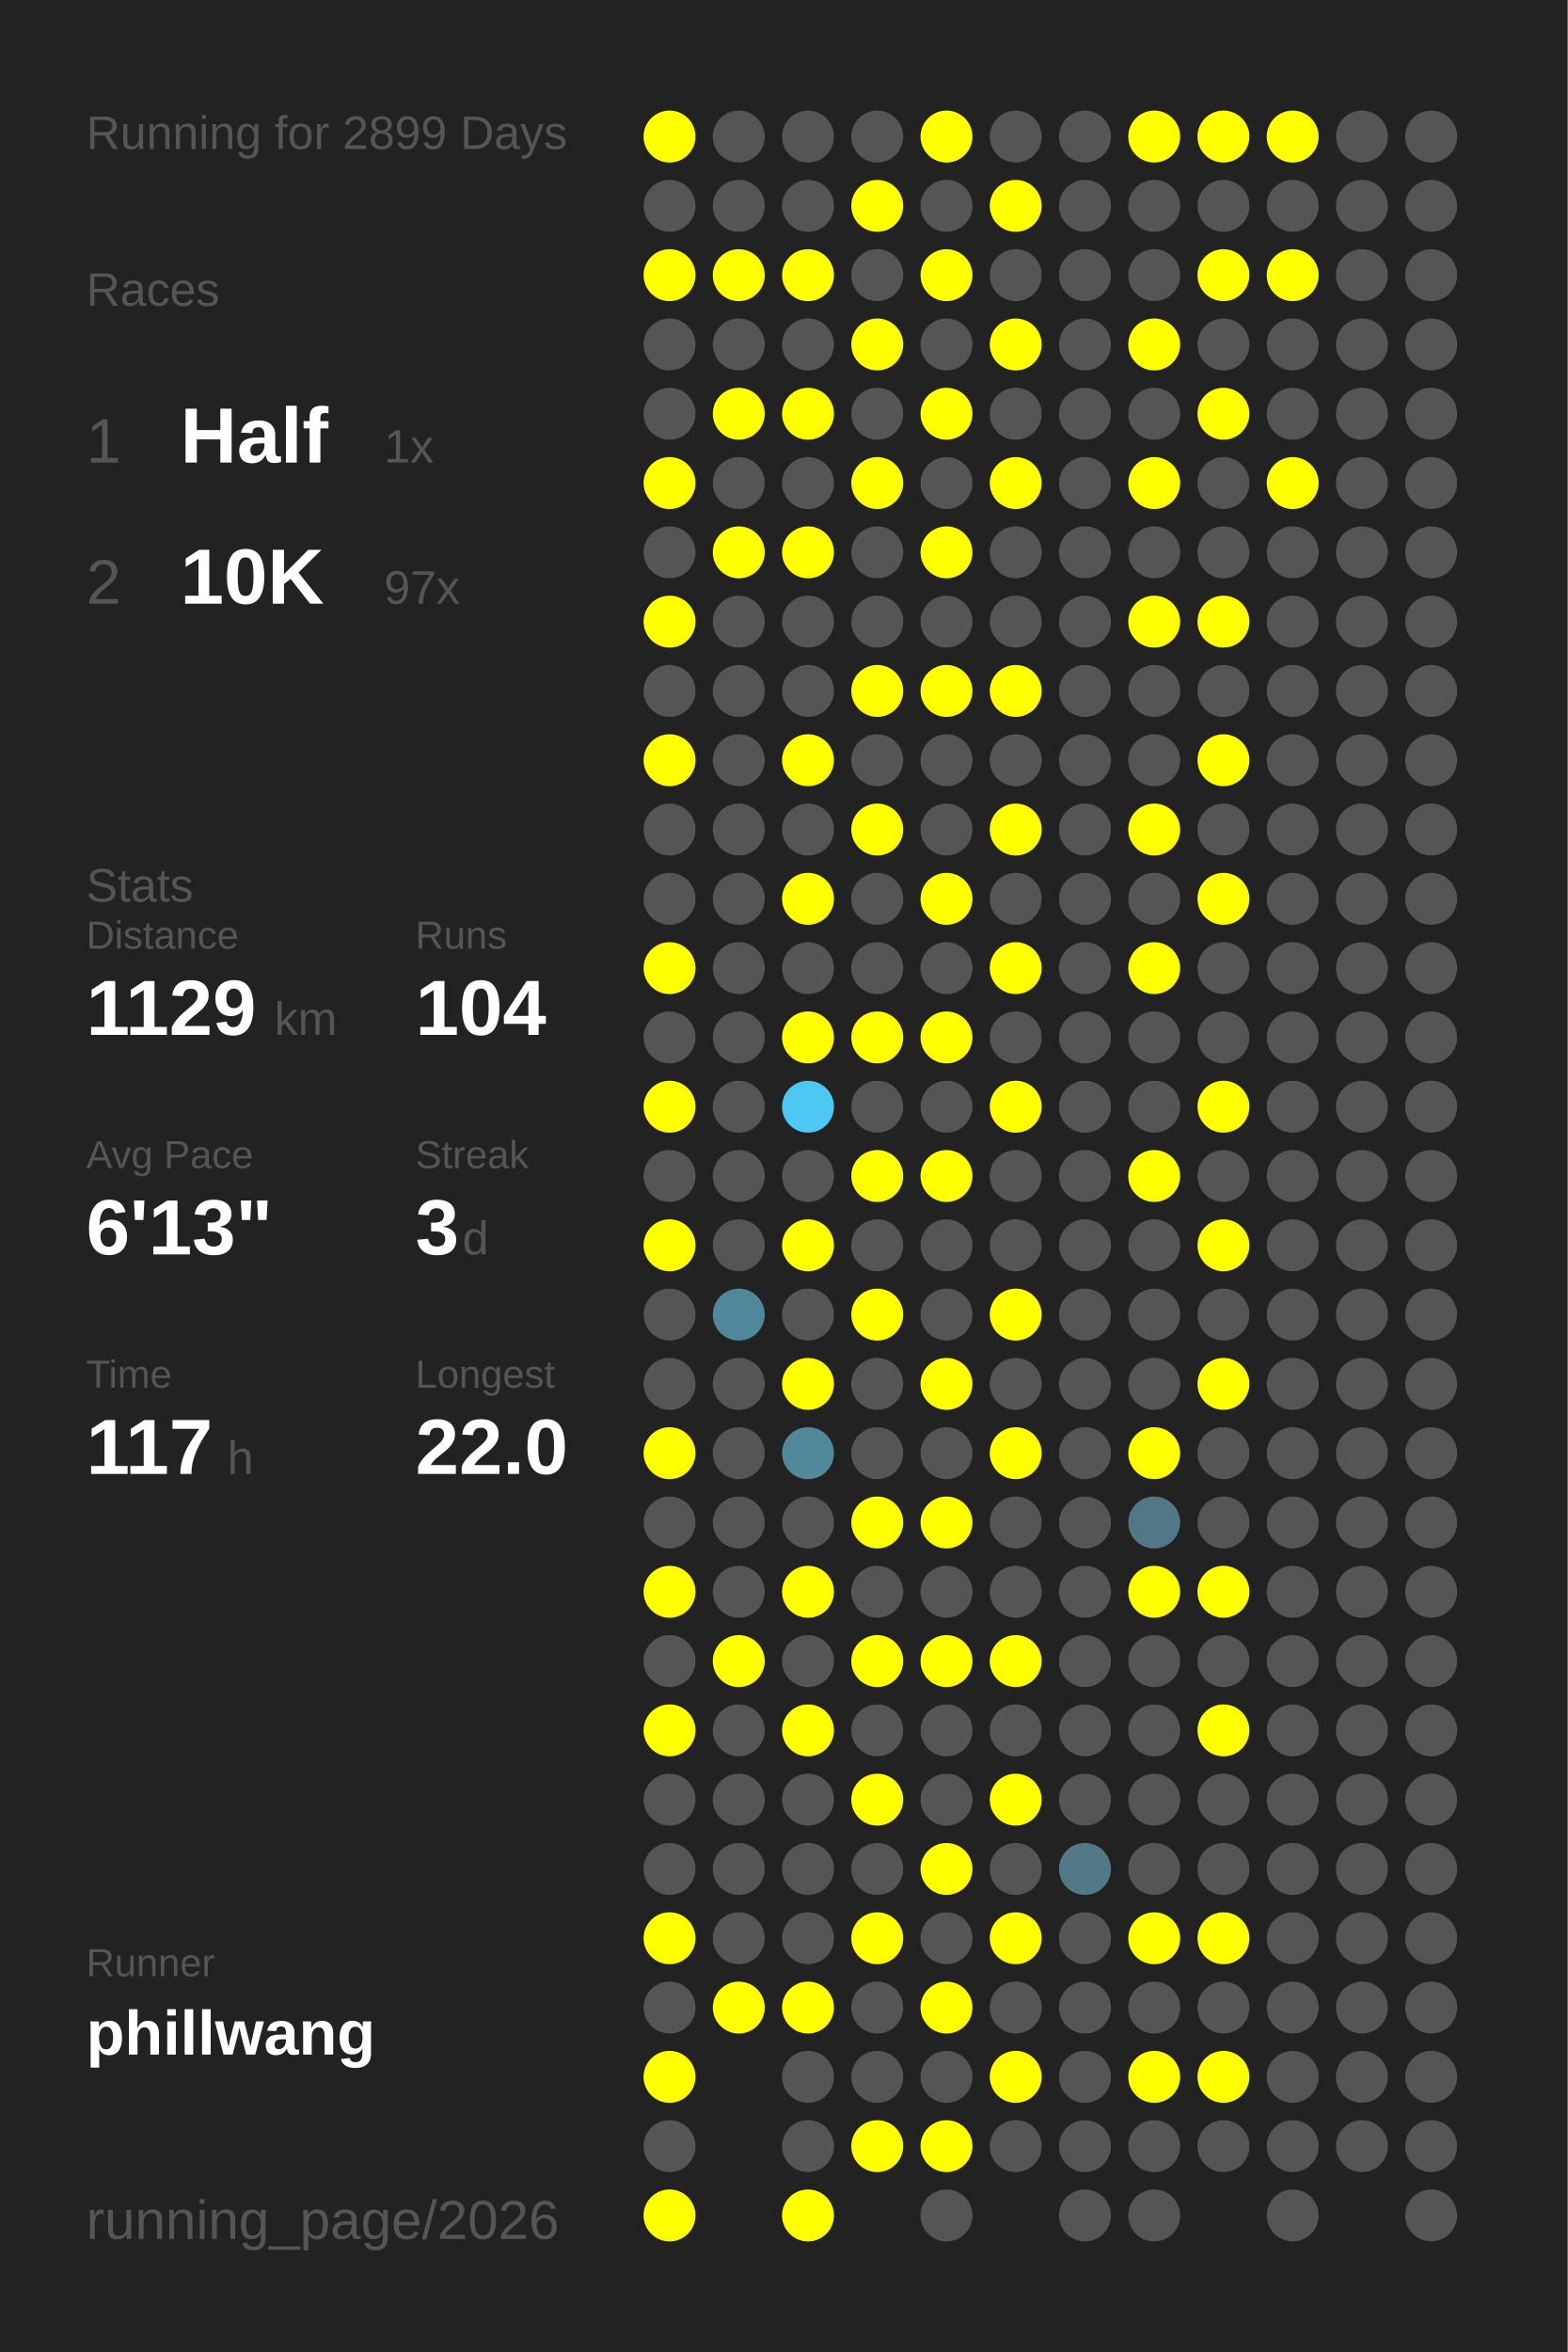
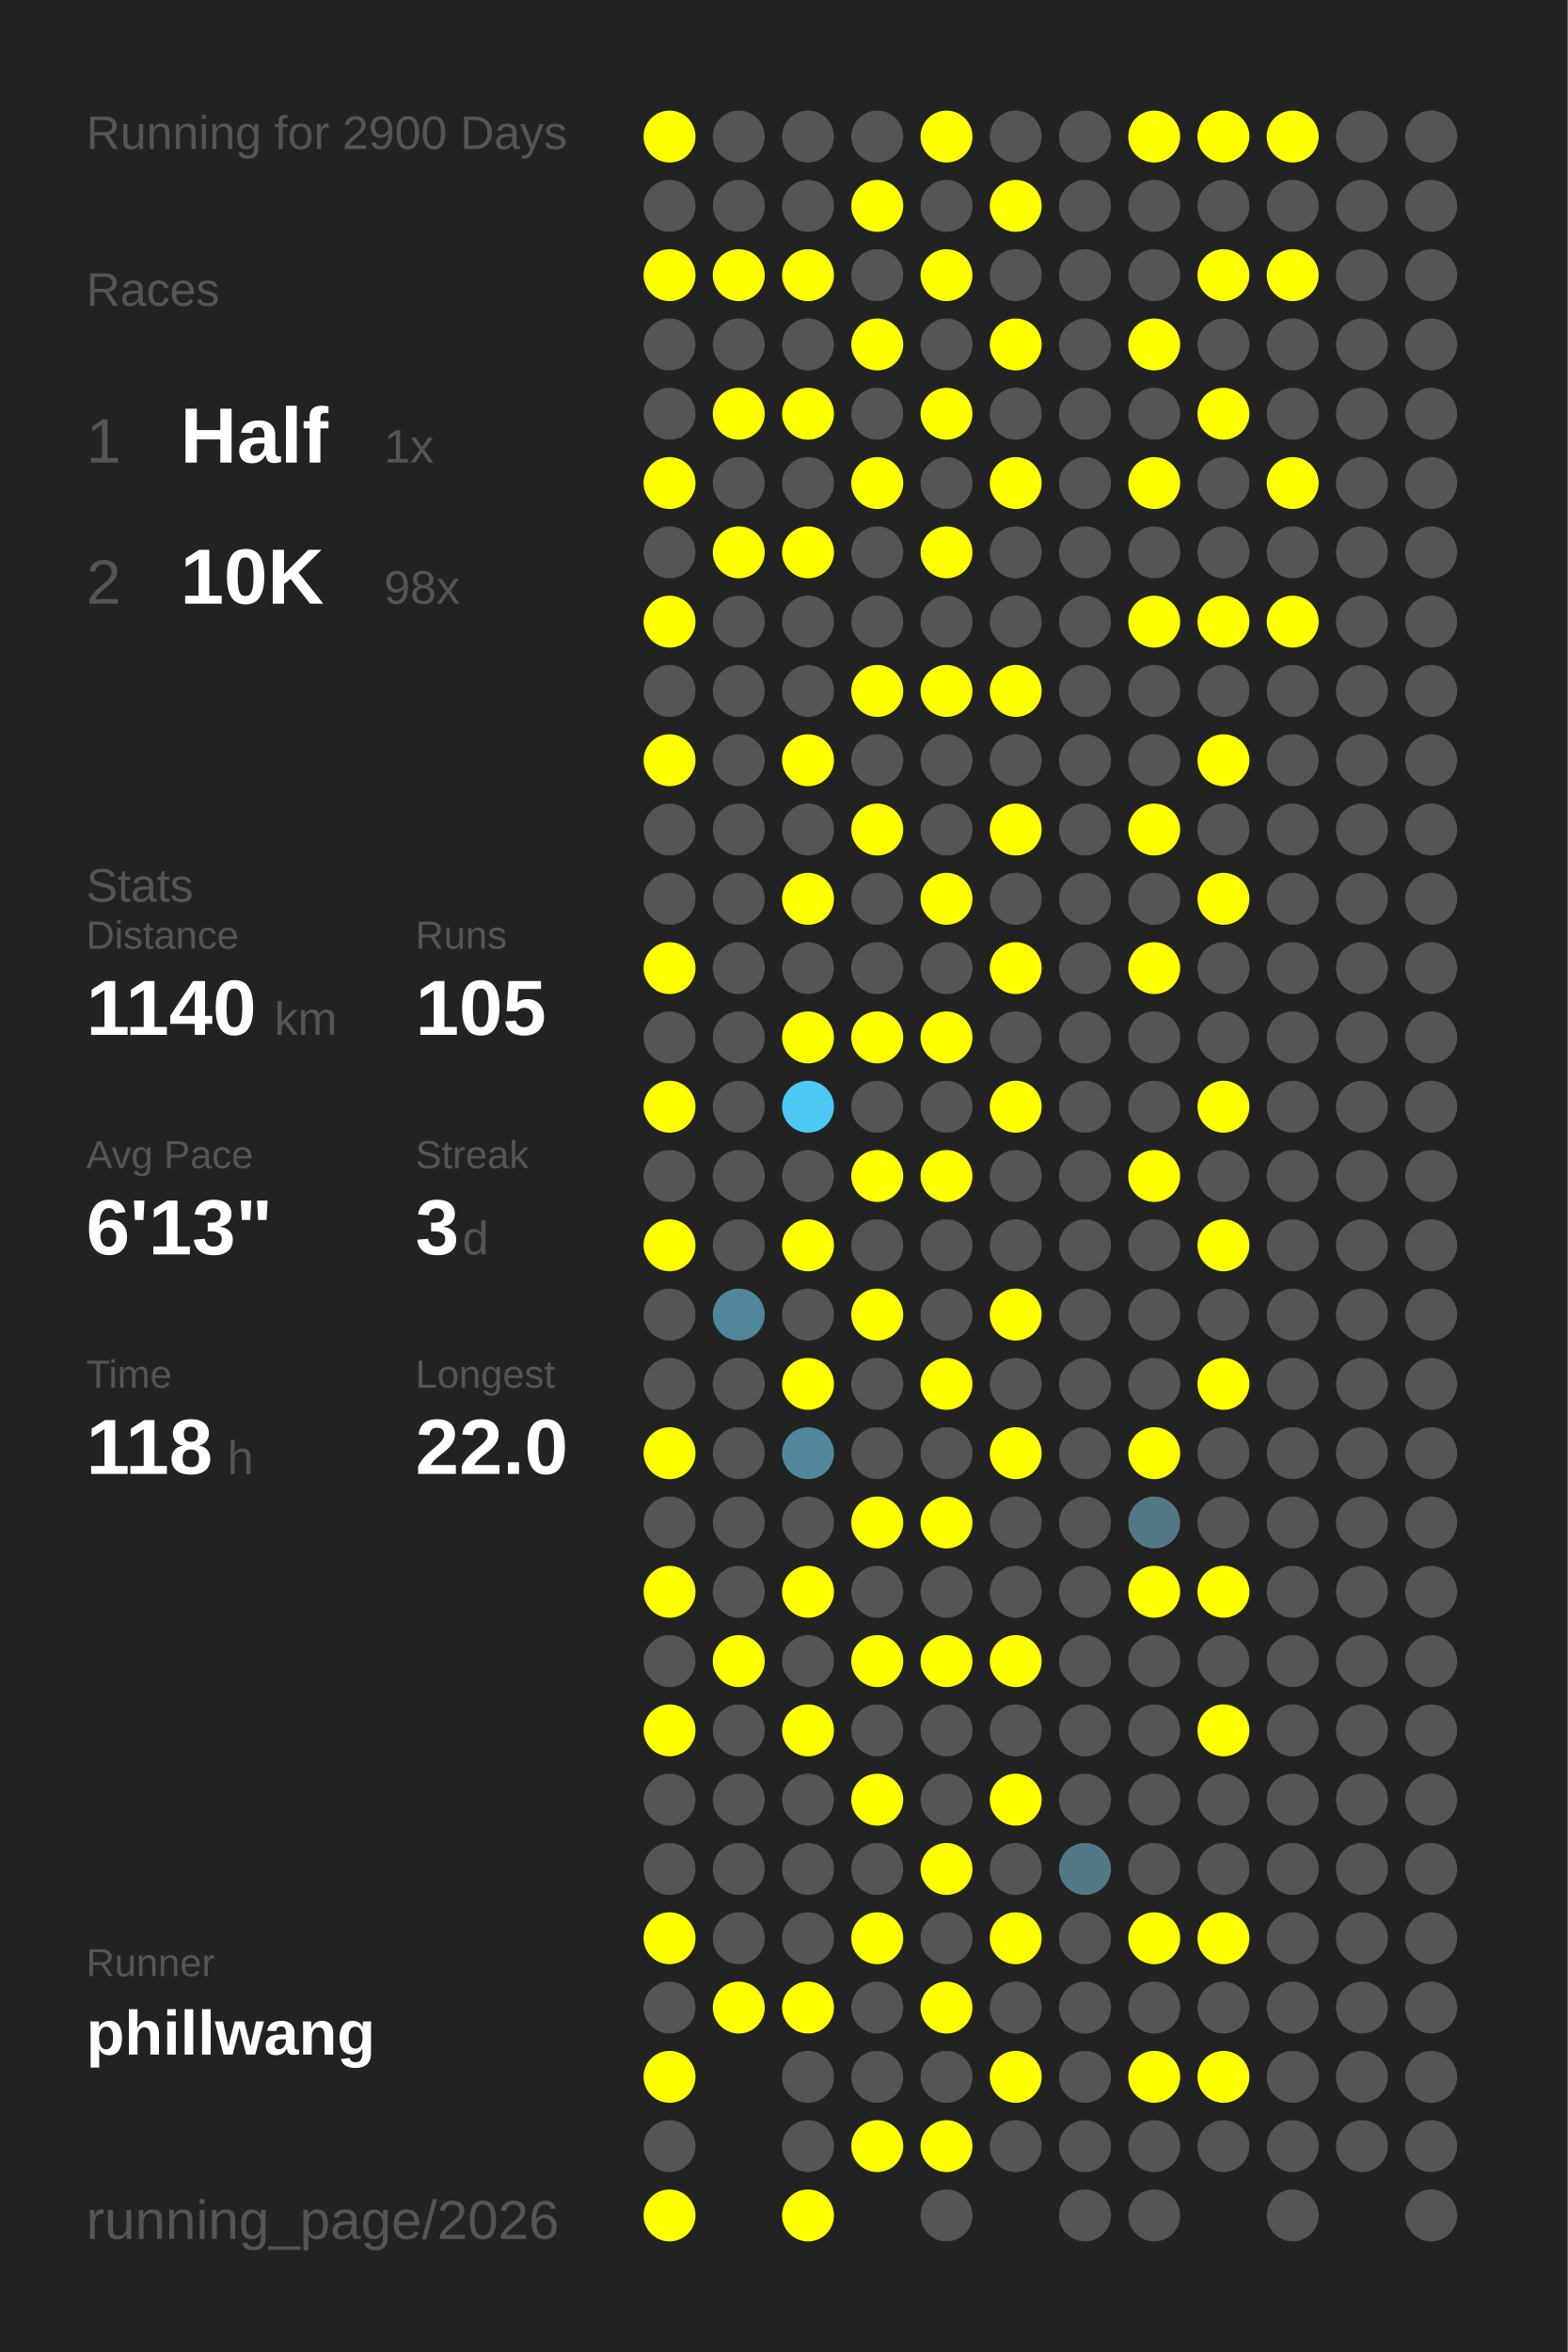
<svg xmlns="http://www.w3.org/2000/svg" baseProfile="full" height="300mm" version="1.1" viewBox="0,0,200,300" width="200mm">
  <defs />
  <rect fill="#222222" height="300" width="200" x="0" y="0" />
-   <text fill="#555555" style="font-size:6px; font-family:Arial;" x="11" y="19">Running for 2899 Days</text>
+   <text fill="#555555" style="font-size:6px; font-family:Arial;" x="11" y="19">Running for 2900 Days</text>
  <text fill="#555555" style="font-size:6px; font-family:Arial;" x="11" y="39">Races</text>
  <text fill="#555555" style="font-size:8px; font-family:Arial;" x="11" y="59">1</text>
  <text fill="#FFFFFF" style="font-size:10px; font-family:Arial; font-weight:bold;" x="23" y="59">Half</text>
  <text fill="#555555" style="font-size:6px; font-family:Arial;" x="49" y="59">1x</text>
  <text fill="#555555" style="font-size:8px; font-family:Arial;" x="11" y="77">2</text>
  <text fill="#FFFFFF" style="font-size:10px; font-family:Arial; font-weight:bold;" x="23" y="77">10K</text>
-   <text fill="#555555" style="font-size:6px; font-family:Arial;" x="49" y="77">97x</text>
+   <text fill="#555555" style="font-size:6px; font-family:Arial;" x="49" y="77">98x</text>
  <text fill="#555555" style="font-size:6px; font-family:Arial;" x="11" y="115">Stats</text>
  <text fill="#555555" style="font-size:5px; font-family:Arial;" x="11" y="121">Distance</text>
-   <text fill="#FFFFFF" style="font-size:10px; font-family:Arial; font-weight:bold;" x="11" y="132">1129</text>
+   <text fill="#FFFFFF" style="font-size:10px; font-family:Arial; font-weight:bold;" x="11" y="132">1140</text>
  <text fill="#555555" style="font-size:6px; font-family:Arial;" x="35" y="132">km</text>
  <text fill="#555555" style="font-size:5px; font-family:Arial;" x="53" y="121">Runs</text>
-   <text fill="#FFFFFF" style="font-size:10px; font-family:Arial; font-weight:bold;" x="53" y="132">104</text>
+   <text fill="#FFFFFF" style="font-size:10px; font-family:Arial; font-weight:bold;" x="53" y="132">105</text>
  <text fill="#555555" style="font-size:5px; font-family:Arial;" x="11" y="149">Avg Pace</text>
  <text fill="#FFFFFF" style="font-size:10px; font-family:Arial; font-weight:bold;" x="11" y="160">6'13"</text>
  <text fill="#555555" style="font-size:5px; font-family:Arial;" x="53" y="149">Streak</text>
  <text fill="#FFFFFF" style="font-size:10px; font-family:Arial; font-weight:bold;" x="53" y="160">3</text>
  <text fill="#555555" style="font-size:6px; font-family:Arial;" x="59" y="160">d</text>
  <text fill="#555555" style="font-size:5px; font-family:Arial;" x="11" y="177">Time</text>
-   <text fill="#FFFFFF" style="font-size:10px; font-family:Arial; font-weight:bold;" x="11" y="188">117</text>
+   <text fill="#FFFFFF" style="font-size:10px; font-family:Arial; font-weight:bold;" x="11" y="188">118</text>
  <text fill="#555555" style="font-size:6px; font-family:Arial;" x="29" y="188">h</text>
  <text fill="#555555" style="font-size:5px; font-family:Arial;" x="53" y="177">Longest</text>
  <text fill="#FFFFFF" style="font-size:10px; font-family:Arial; font-weight:bold;" x="53" y="188">22.0</text>
  <text fill="#555555" style="font-size:5px; font-family:Arial;" x="11" y="252.065">Runner</text>
  <text fill="#FFFFFF" style="font-size:8px; font-family:Arial; font-weight:bold;" x="11" y="262.065">phillwang</text>
  <text fill="#555555" style="font-size:7px; font-family:Arial;" x="11" y="285.581">running_page/2026</text>
  <circle cx="85.417" cy="17.419" fill="#FFFF00" r="3.312" />
  <circle cx="85.417" cy="26.258" fill="#555555" r="3.312" />
  <circle cx="85.417" cy="35.097" fill="#FFFF00" r="3.312" />
  <circle cx="85.417" cy="43.935" fill="#555555" r="3.312" />
  <circle cx="85.417" cy="52.774" fill="#555555" r="3.312" />
  <circle cx="85.417" cy="61.613" fill="#FFFF00" r="3.312" />
  <circle cx="85.417" cy="70.452" fill="#555555" r="3.312" />
  <circle cx="85.417" cy="79.29" fill="#FFFF00" r="3.312" />
  <circle cx="85.417" cy="88.129" fill="#555555" r="3.312" />
  <circle cx="85.417" cy="96.968" fill="#FFFF00" r="3.312" />
  <circle cx="85.417" cy="105.806" fill="#555555" r="3.312" />
  <circle cx="85.417" cy="114.645" fill="#555555" r="3.312" />
  <circle cx="85.417" cy="123.484" fill="#FFFF00" r="3.312" />
  <circle cx="85.417" cy="132.323" fill="#555555" r="3.312" />
  <circle cx="85.417" cy="141.161" fill="#FFFF00" r="3.312" />
  <circle cx="85.417" cy="150" fill="#555555" r="3.312" />
  <circle cx="85.417" cy="158.839" fill="#FFFF00" r="3.312" />
  <circle cx="85.417" cy="167.677" fill="#555555" r="3.312" />
  <circle cx="85.417" cy="176.516" fill="#555555" r="3.312" />
  <circle cx="85.417" cy="185.355" fill="#FFFF00" r="3.312" />
  <circle cx="85.417" cy="194.194" fill="#555555" r="3.312" />
  <circle cx="85.417" cy="203.032" fill="#FFFF00" r="3.312" />
  <circle cx="85.417" cy="211.871" fill="#555555" r="3.312" />
  <circle cx="85.417" cy="220.71" fill="#FFFF00" r="3.312" />
  <circle cx="85.417" cy="229.548" fill="#555555" r="3.312" />
  <circle cx="85.417" cy="238.387" fill="#555555" r="3.312" />
  <circle cx="85.417" cy="247.226" fill="#FFFF00" r="3.312" />
  <circle cx="85.417" cy="256.065" fill="#555555" r="3.312" />
  <circle cx="85.417" cy="264.903" fill="#FFFF00" r="3.312" />
  <circle cx="85.417" cy="273.742" fill="#555555" r="3.312" />
  <circle cx="85.417" cy="282.581" fill="#FFFF00" r="3.312" />
  <circle cx="94.25" cy="17.419" fill="#555555" r="3.312" />
  <circle cx="94.25" cy="26.258" fill="#555555" r="3.312" />
  <circle cx="94.25" cy="35.097" fill="#FFFF00" r="3.312" />
  <circle cx="94.25" cy="43.935" fill="#555555" r="3.312" />
  <circle cx="94.25" cy="52.774" fill="#FFFF00" r="3.312" />
  <circle cx="94.25" cy="61.613" fill="#555555" r="3.312" />
  <circle cx="94.25" cy="70.452" fill="#FFFF00" r="3.312" />
  <circle cx="94.25" cy="79.29" fill="#555555" r="3.312" />
  <circle cx="94.25" cy="88.129" fill="#555555" r="3.312" />
  <circle cx="94.25" cy="96.968" fill="#555555" r="3.312" />
  <circle cx="94.25" cy="105.806" fill="#555555" r="3.312" />
  <circle cx="94.25" cy="114.645" fill="#555555" r="3.312" />
  <circle cx="94.25" cy="123.484" fill="#555555" r="3.312" />
  <circle cx="94.25" cy="132.323" fill="#555555" r="3.312" />
  <circle cx="94.25" cy="141.161" fill="#555555" r="3.312" />
  <circle cx="94.25" cy="150" fill="#555555" r="3.312" />
  <circle cx="94.25" cy="158.839" fill="#555555" r="3.312" />
  <circle cx="94.25" cy="167.677" fill="#51879a" r="3.312" />
  <circle cx="94.25" cy="176.516" fill="#555555" r="3.312" />
  <circle cx="94.25" cy="185.355" fill="#555555" r="3.312" />
  <circle cx="94.25" cy="194.194" fill="#555555" r="3.312" />
  <circle cx="94.25" cy="203.032" fill="#555555" r="3.312" />
  <circle cx="94.25" cy="211.871" fill="#FFFF00" r="3.312" />
  <circle cx="94.25" cy="220.71" fill="#555555" r="3.312" />
  <circle cx="94.25" cy="229.548" fill="#555555" r="3.312" />
  <circle cx="94.25" cy="238.387" fill="#555555" r="3.312" />
  <circle cx="94.25" cy="247.226" fill="#555555" r="3.312" />
  <circle cx="94.25" cy="256.065" fill="#FFFF00" r="3.312" />
  <circle cx="103.083" cy="17.419" fill="#555555" r="3.312" />
  <circle cx="103.083" cy="26.258" fill="#555555" r="3.312" />
  <circle cx="103.083" cy="35.097" fill="#FFFF00" r="3.312" />
  <circle cx="103.083" cy="43.935" fill="#555555" r="3.312" />
  <circle cx="103.083" cy="52.774" fill="#FFFF00" r="3.312" />
  <circle cx="103.083" cy="61.613" fill="#555555" r="3.312" />
  <circle cx="103.083" cy="70.452" fill="#FFFF00" r="3.312" />
  <circle cx="103.083" cy="79.29" fill="#555555" r="3.312" />
  <circle cx="103.083" cy="88.129" fill="#555555" r="3.312" />
  <circle cx="103.083" cy="96.968" fill="#FFFF00" r="3.312" />
  <circle cx="103.083" cy="105.806" fill="#555555" r="3.312" />
  <circle cx="103.083" cy="114.645" fill="#FFFF00" r="3.312" />
  <circle cx="103.083" cy="123.484" fill="#555555" r="3.312" />
  <circle cx="103.083" cy="132.323" fill="#FFFF00" r="3.312" />
  <circle cx="103.083" cy="141.161" fill="#4dc8f2" r="3.312" />
  <circle cx="103.083" cy="150" fill="#555555" r="3.312" />
  <circle cx="103.083" cy="158.839" fill="#FFFF00" r="3.312" />
  <circle cx="103.083" cy="167.677" fill="#555555" r="3.312" />
  <circle cx="103.083" cy="176.516" fill="#FFFF00" r="3.312" />
  <circle cx="103.083" cy="185.355" fill="#51899b" r="3.312" />
  <circle cx="103.083" cy="194.194" fill="#555555" r="3.312" />
  <circle cx="103.083" cy="203.032" fill="#FFFF00" r="3.312" />
  <circle cx="103.083" cy="211.871" fill="#555555" r="3.312" />
  <circle cx="103.083" cy="220.71" fill="#FFFF00" r="3.312" />
  <circle cx="103.083" cy="229.548" fill="#555555" r="3.312" />
  <circle cx="103.083" cy="238.387" fill="#555555" r="3.312" />
  <circle cx="103.083" cy="247.226" fill="#555555" r="3.312" />
  <circle cx="103.083" cy="256.065" fill="#FFFF00" r="3.312" />
  <circle cx="103.083" cy="264.903" fill="#555555" r="3.312" />
  <circle cx="103.083" cy="273.742" fill="#555555" r="3.312" />
  <circle cx="103.083" cy="282.581" fill="#FFFF00" r="3.312" />
  <circle cx="111.917" cy="17.419" fill="#555555" r="3.312" />
  <circle cx="111.917" cy="26.258" fill="#FFFF00" r="3.312" />
  <circle cx="111.917" cy="35.097" fill="#555555" r="3.312" />
  <circle cx="111.917" cy="43.935" fill="#FFFF00" r="3.312" />
  <circle cx="111.917" cy="52.774" fill="#555555" r="3.312" />
  <circle cx="111.917" cy="61.613" fill="#FFFF00" r="3.312" />
  <circle cx="111.917" cy="70.452" fill="#555555" r="3.312" />
  <circle cx="111.917" cy="79.29" fill="#555555" r="3.312" />
  <circle cx="111.917" cy="88.129" fill="#FFFF00" r="3.312" />
  <circle cx="111.917" cy="96.968" fill="#555555" r="3.312" />
  <circle cx="111.917" cy="105.806" fill="#FFFF00" r="3.312" />
  <circle cx="111.917" cy="114.645" fill="#555555" r="3.312" />
  <circle cx="111.917" cy="123.484" fill="#555555" r="3.312" />
  <circle cx="111.917" cy="132.323" fill="#FFFF00" r="3.312" />
  <circle cx="111.917" cy="141.161" fill="#555555" r="3.312" />
  <circle cx="111.917" cy="150" fill="#FFFF00" r="3.312" />
  <circle cx="111.917" cy="158.839" fill="#555555" r="3.312" />
  <circle cx="111.917" cy="167.677" fill="#FFFF00" r="3.312" />
  <circle cx="111.917" cy="176.516" fill="#555555" r="3.312" />
  <circle cx="111.917" cy="185.355" fill="#555555" r="3.312" />
  <circle cx="111.917" cy="194.194" fill="#FFFF00" r="3.312" />
  <circle cx="111.917" cy="203.032" fill="#555555" r="3.312" />
  <circle cx="111.917" cy="211.871" fill="#FFFF00" r="3.312" />
  <circle cx="111.917" cy="220.71" fill="#555555" r="3.312" />
  <circle cx="111.917" cy="229.548" fill="#FFFF00" r="3.312" />
  <circle cx="111.917" cy="238.387" fill="#555555" r="3.312" />
  <circle cx="111.917" cy="247.226" fill="#FFFF00" r="3.312" />
  <circle cx="111.917" cy="256.065" fill="#555555" r="3.312" />
  <circle cx="111.917" cy="264.903" fill="#555555" r="3.312" />
  <circle cx="111.917" cy="273.742" fill="#FFFF00" r="3.312" />
  <circle cx="120.75" cy="17.419" fill="#FFFF00" r="3.312" />
  <circle cx="120.75" cy="26.258" fill="#555555" r="3.312" />
  <circle cx="120.75" cy="35.097" fill="#FFFF00" r="3.312" />
  <circle cx="120.75" cy="43.935" fill="#555555" r="3.312" />
  <circle cx="120.75" cy="52.774" fill="#FFFF00" r="3.312" />
  <circle cx="120.75" cy="61.613" fill="#555555" r="3.312" />
  <circle cx="120.75" cy="70.452" fill="#FFFF00" r="3.312" />
  <circle cx="120.75" cy="79.29" fill="#555555" r="3.312" />
  <circle cx="120.75" cy="88.129" fill="#FFFF00" r="3.312" />
  <circle cx="120.75" cy="96.968" fill="#555555" r="3.312" />
  <circle cx="120.75" cy="105.806" fill="#555555" r="3.312" />
  <circle cx="120.75" cy="114.645" fill="#FFFF00" r="3.312" />
  <circle cx="120.75" cy="123.484" fill="#555555" r="3.312" />
  <circle cx="120.75" cy="132.323" fill="#FFFF00" r="3.312" />
  <circle cx="120.75" cy="141.161" fill="#555555" r="3.312" />
  <circle cx="120.75" cy="150" fill="#FFFF00" r="3.312" />
  <circle cx="120.75" cy="158.839" fill="#555555" r="3.312" />
  <circle cx="120.75" cy="167.677" fill="#555555" r="3.312" />
  <circle cx="120.75" cy="176.516" fill="#FFFF00" r="3.312" />
  <circle cx="120.75" cy="185.355" fill="#555555" r="3.312" />
  <circle cx="120.75" cy="194.194" fill="#FFFF00" r="3.312" />
  <circle cx="120.75" cy="203.032" fill="#555555" r="3.312" />
  <circle cx="120.75" cy="211.871" fill="#FFFF00" r="3.312" />
  <circle cx="120.75" cy="220.71" fill="#555555" r="3.312" />
  <circle cx="120.75" cy="229.548" fill="#555555" r="3.312" />
  <circle cx="120.75" cy="238.387" fill="#FFFF00" r="3.312" />
  <circle cx="120.75" cy="247.226" fill="#555555" r="3.312" />
  <circle cx="120.75" cy="256.065" fill="#FFFF00" r="3.312" />
  <circle cx="120.75" cy="264.903" fill="#555555" r="3.312" />
  <circle cx="120.75" cy="273.742" fill="#FFFF00" r="3.312" />
  <circle cx="120.75" cy="282.581" fill="#555555" r="3.312" />
  <circle cx="129.583" cy="17.419" fill="#555555" r="3.312" />
  <circle cx="129.583" cy="26.258" fill="#FFFF00" r="3.312" />
  <circle cx="129.583" cy="35.097" fill="#555555" r="3.312" />
  <circle cx="129.583" cy="43.935" fill="#FFFF00" r="3.312" />
  <circle cx="129.583" cy="52.774" fill="#555555" r="3.312" />
  <circle cx="129.583" cy="61.613" fill="#FFFF00" r="3.312" />
  <circle cx="129.583" cy="70.452" fill="#555555" r="3.312" />
  <circle cx="129.583" cy="79.29" fill="#555555" r="3.312" />
  <circle cx="129.583" cy="88.129" fill="#FFFF00" r="3.312" />
  <circle cx="129.583" cy="96.968" fill="#555555" r="3.312" />
  <circle cx="129.583" cy="105.806" fill="#FFFF00" r="3.312" />
  <circle cx="129.583" cy="114.645" fill="#555555" r="3.312" />
  <circle cx="129.583" cy="123.484" fill="#FFFF00" r="3.312" />
  <circle cx="129.583" cy="132.323" fill="#555555" r="3.312" />
  <circle cx="129.583" cy="141.161" fill="#FFFF00" r="3.312" />
  <circle cx="129.583" cy="150" fill="#555555" r="3.312" />
  <circle cx="129.583" cy="158.839" fill="#555555" r="3.312" />
  <circle cx="129.583" cy="167.677" fill="#FFFF00" r="3.312" />
  <circle cx="129.583" cy="176.516" fill="#555555" r="3.312" />
  <circle cx="129.583" cy="185.355" fill="#FFFF00" r="3.312" />
  <circle cx="129.583" cy="194.194" fill="#555555" r="3.312" />
  <circle cx="129.583" cy="203.032" fill="#555555" r="3.312" />
  <circle cx="129.583" cy="211.871" fill="#FFFF00" r="3.312" />
  <circle cx="129.583" cy="220.71" fill="#555555" r="3.312" />
  <circle cx="129.583" cy="229.548" fill="#FFFF00" r="3.312" />
  <circle cx="129.583" cy="238.387" fill="#555555" r="3.312" />
  <circle cx="129.583" cy="247.226" fill="#FFFF00" r="3.312" />
  <circle cx="129.583" cy="256.065" fill="#555555" r="3.312" />
  <circle cx="129.583" cy="264.903" fill="#FFFF00" r="3.312" />
  <circle cx="129.583" cy="273.742" fill="#555555" r="3.312" />
  <circle cx="138.417" cy="17.419" fill="#555555" r="3.312" />
  <circle cx="138.417" cy="26.258" fill="#555555" r="3.312" />
  <circle cx="138.417" cy="35.097" fill="#555555" r="3.312" />
  <circle cx="138.417" cy="43.935" fill="#555555" r="3.312" />
  <circle cx="138.417" cy="52.774" fill="#555555" r="3.312" />
  <circle cx="138.417" cy="61.613" fill="#555555" r="3.312" />
  <circle cx="138.417" cy="70.452" fill="#555555" r="3.312" />
  <circle cx="138.417" cy="79.29" fill="#555555" r="3.312" />
  <circle cx="138.417" cy="88.129" fill="#555555" r="3.312" />
  <circle cx="138.417" cy="96.968" fill="#555555" r="3.312" />
  <circle cx="138.417" cy="105.806" fill="#555555" r="3.312" />
  <circle cx="138.417" cy="114.645" fill="#555555" r="3.312" />
  <circle cx="138.417" cy="123.484" fill="#555555" r="3.312" />
  <circle cx="138.417" cy="132.323" fill="#555555" r="3.312" />
  <circle cx="138.417" cy="141.161" fill="#555555" r="3.312" />
  <circle cx="138.417" cy="150" fill="#555555" r="3.312" />
  <circle cx="138.417" cy="158.839" fill="#555555" r="3.312" />
  <circle cx="138.417" cy="167.677" fill="#555555" r="3.312" />
  <circle cx="138.417" cy="176.516" fill="#555555" r="3.312" />
  <circle cx="138.417" cy="185.355" fill="#555555" r="3.312" />
  <circle cx="138.417" cy="194.194" fill="#555555" r="3.312" />
  <circle cx="138.417" cy="203.032" fill="#555555" r="3.312" />
  <circle cx="138.417" cy="211.871" fill="#555555" r="3.312" />
  <circle cx="138.417" cy="220.71" fill="#555555" r="3.312" />
  <circle cx="138.417" cy="229.548" fill="#555555" r="3.312" />
  <circle cx="138.417" cy="238.387" fill="#527986" r="3.312" />
  <circle cx="138.417" cy="247.226" fill="#555555" r="3.312" />
  <circle cx="138.417" cy="256.065" fill="#555555" r="3.312" />
  <circle cx="138.417" cy="264.903" fill="#555555" r="3.312" />
  <circle cx="138.417" cy="273.742" fill="#555555" r="3.312" />
  <circle cx="138.417" cy="282.581" fill="#555555" r="3.312" />
  <circle cx="147.25" cy="17.419" fill="#FFFF00" r="3.312" />
  <circle cx="147.25" cy="26.258" fill="#555555" r="3.312" />
  <circle cx="147.25" cy="35.097" fill="#555555" r="3.312" />
  <circle cx="147.25" cy="43.935" fill="#FFFF00" r="3.312" />
  <circle cx="147.25" cy="52.774" fill="#555555" r="3.312" />
  <circle cx="147.25" cy="61.613" fill="#FFFF00" r="3.312" />
  <circle cx="147.25" cy="70.452" fill="#555555" r="3.312" />
  <circle cx="147.25" cy="79.29" fill="#FFFF00" r="3.312" />
  <circle cx="147.25" cy="88.129" fill="#555555" r="3.312" />
  <circle cx="147.25" cy="96.968" fill="#555555" r="3.312" />
  <circle cx="147.25" cy="105.806" fill="#FFFF00" r="3.312" />
  <circle cx="147.25" cy="114.645" fill="#555555" r="3.312" />
  <circle cx="147.25" cy="123.484" fill="#FFFF00" r="3.312" />
  <circle cx="147.25" cy="132.323" fill="#555555" r="3.312" />
  <circle cx="147.25" cy="141.161" fill="#555555" r="3.312" />
  <circle cx="147.25" cy="150" fill="#FFFF00" r="3.312" />
  <circle cx="147.25" cy="158.839" fill="#555555" r="3.312" />
  <circle cx="147.25" cy="167.677" fill="#555555" r="3.312" />
  <circle cx="147.25" cy="176.516" fill="#555555" r="3.312" />
  <circle cx="147.25" cy="185.355" fill="#FFFF00" r="3.312" />
  <circle cx="147.25" cy="194.194" fill="#527885" r="3.312" />
  <circle cx="147.25" cy="203.032" fill="#FFFF00" r="3.312" />
  <circle cx="147.25" cy="211.871" fill="#555555" r="3.312" />
  <circle cx="147.25" cy="220.71" fill="#555555" r="3.312" />
  <circle cx="147.25" cy="229.548" fill="#555555" r="3.312" />
  <circle cx="147.25" cy="238.387" fill="#555555" r="3.312" />
  <circle cx="147.25" cy="247.226" fill="#FFFF00" r="3.312" />
  <circle cx="147.25" cy="256.065" fill="#555555" r="3.312" />
  <circle cx="147.25" cy="264.903" fill="#FFFF00" r="3.312" />
  <circle cx="147.25" cy="273.742" fill="#555555" r="3.312" />
  <circle cx="147.25" cy="282.581" fill="#555555" r="3.312" />
  <circle cx="156.083" cy="17.419" fill="#FFFF00" r="3.312" />
  <circle cx="156.083" cy="26.258" fill="#555555" r="3.312" />
  <circle cx="156.083" cy="35.097" fill="#FFFF00" r="3.312" />
  <circle cx="156.083" cy="43.935" fill="#555555" r="3.312" />
  <circle cx="156.083" cy="52.774" fill="#FFFF00" r="3.312" />
  <circle cx="156.083" cy="61.613" fill="#555555" r="3.312" />
  <circle cx="156.083" cy="70.452" fill="#555555" r="3.312" />
  <circle cx="156.083" cy="79.29" fill="#FFFF00" r="3.312" />
  <circle cx="156.083" cy="88.129" fill="#555555" r="3.312" />
  <circle cx="156.083" cy="96.968" fill="#FFFF00" r="3.312" />
  <circle cx="156.083" cy="105.806" fill="#555555" r="3.312" />
  <circle cx="156.083" cy="114.645" fill="#FFFF00" r="3.312" />
  <circle cx="156.083" cy="123.484" fill="#555555" r="3.312" />
  <circle cx="156.083" cy="132.323" fill="#555555" r="3.312" />
  <circle cx="156.083" cy="141.161" fill="#FFFF00" r="3.312" />
  <circle cx="156.083" cy="150" fill="#555555" r="3.312" />
  <circle cx="156.083" cy="158.839" fill="#FFFF00" r="3.312" />
  <circle cx="156.083" cy="167.677" fill="#555555" r="3.312" />
  <circle cx="156.083" cy="176.516" fill="#FFFF00" r="3.312" />
  <circle cx="156.083" cy="185.355" fill="#555555" r="3.312" />
  <circle cx="156.083" cy="194.194" fill="#555555" r="3.312" />
  <circle cx="156.083" cy="203.032" fill="#FFFF00" r="3.312" />
  <circle cx="156.083" cy="211.871" fill="#555555" r="3.312" />
  <circle cx="156.083" cy="220.71" fill="#FFFF00" r="3.312" />
  <circle cx="156.083" cy="229.548" fill="#555555" r="3.312" />
  <circle cx="156.083" cy="238.387" fill="#555555" r="3.312" />
  <circle cx="156.083" cy="247.226" fill="#FFFF00" r="3.312" />
  <circle cx="156.083" cy="256.065" fill="#555555" r="3.312" />
  <circle cx="156.083" cy="264.903" fill="#FFFF00" r="3.312" />
  <circle cx="156.083" cy="273.742" fill="#555555" r="3.312" />
  <circle cx="164.917" cy="17.419" fill="#FFFF00" r="3.312" />
  <circle cx="164.917" cy="26.258" fill="#555555" r="3.312" />
  <circle cx="164.917" cy="35.097" fill="#FFFF00" r="3.312" />
  <circle cx="164.917" cy="43.935" fill="#555555" r="3.312" />
  <circle cx="164.917" cy="52.774" fill="#555555" r="3.312" />
  <circle cx="164.917" cy="61.613" fill="#FFFF00" r="3.312" />
  <circle cx="164.917" cy="70.452" fill="#555555" r="3.312" />
-   <circle cx="164.917" cy="79.29" fill="#555555" r="3.312" />
+   <circle cx="164.917" cy="79.29" fill="#FFFF00" r="3.312" />
  <circle cx="164.917" cy="88.129" fill="#555555" r="3.312" />
  <circle cx="164.917" cy="96.968" fill="#555555" r="3.312" />
  <circle cx="164.917" cy="105.806" fill="#555555" r="3.312" />
  <circle cx="164.917" cy="114.645" fill="#555555" r="3.312" />
  <circle cx="164.917" cy="123.484" fill="#555555" r="3.312" />
  <circle cx="164.917" cy="132.323" fill="#555555" r="3.312" />
  <circle cx="164.917" cy="141.161" fill="#555555" r="3.312" />
  <circle cx="164.917" cy="150" fill="#555555" r="3.312" />
  <circle cx="164.917" cy="158.839" fill="#555555" r="3.312" />
  <circle cx="164.917" cy="167.677" fill="#555555" r="3.312" />
  <circle cx="164.917" cy="176.516" fill="#555555" r="3.312" />
  <circle cx="164.917" cy="185.355" fill="#555555" r="3.312" />
  <circle cx="164.917" cy="194.194" fill="#555555" r="3.312" />
  <circle cx="164.917" cy="203.032" fill="#555555" r="3.312" />
  <circle cx="164.917" cy="211.871" fill="#555555" r="3.312" />
  <circle cx="164.917" cy="220.71" fill="#555555" r="3.312" />
  <circle cx="164.917" cy="229.548" fill="#555555" r="3.312" />
  <circle cx="164.917" cy="238.387" fill="#555555" r="3.312" />
  <circle cx="164.917" cy="247.226" fill="#555555" r="3.312" />
  <circle cx="164.917" cy="256.065" fill="#555555" r="3.312" />
  <circle cx="164.917" cy="264.903" fill="#555555" r="3.312" />
  <circle cx="164.917" cy="273.742" fill="#555555" r="3.312" />
  <circle cx="164.917" cy="282.581" fill="#555555" r="3.312" />
  <circle cx="173.75" cy="17.419" fill="#555555" r="3.312" />
  <circle cx="173.75" cy="26.258" fill="#555555" r="3.312" />
  <circle cx="173.75" cy="35.097" fill="#555555" r="3.312" />
  <circle cx="173.75" cy="43.935" fill="#555555" r="3.312" />
  <circle cx="173.75" cy="52.774" fill="#555555" r="3.312" />
  <circle cx="173.75" cy="61.613" fill="#555555" r="3.312" />
  <circle cx="173.75" cy="70.452" fill="#555555" r="3.312" />
  <circle cx="173.75" cy="79.29" fill="#555555" r="3.312" />
  <circle cx="173.75" cy="88.129" fill="#555555" r="3.312" />
  <circle cx="173.75" cy="96.968" fill="#555555" r="3.312" />
  <circle cx="173.75" cy="105.806" fill="#555555" r="3.312" />
  <circle cx="173.75" cy="114.645" fill="#555555" r="3.312" />
  <circle cx="173.75" cy="123.484" fill="#555555" r="3.312" />
  <circle cx="173.75" cy="132.323" fill="#555555" r="3.312" />
  <circle cx="173.75" cy="141.161" fill="#555555" r="3.312" />
  <circle cx="173.75" cy="150" fill="#555555" r="3.312" />
  <circle cx="173.75" cy="158.839" fill="#555555" r="3.312" />
  <circle cx="173.75" cy="167.677" fill="#555555" r="3.312" />
  <circle cx="173.75" cy="176.516" fill="#555555" r="3.312" />
  <circle cx="173.75" cy="185.355" fill="#555555" r="3.312" />
  <circle cx="173.75" cy="194.194" fill="#555555" r="3.312" />
  <circle cx="173.75" cy="203.032" fill="#555555" r="3.312" />
  <circle cx="173.75" cy="211.871" fill="#555555" r="3.312" />
  <circle cx="173.75" cy="220.71" fill="#555555" r="3.312" />
  <circle cx="173.75" cy="229.548" fill="#555555" r="3.312" />
  <circle cx="173.75" cy="238.387" fill="#555555" r="3.312" />
  <circle cx="173.75" cy="247.226" fill="#555555" r="3.312" />
  <circle cx="173.75" cy="256.065" fill="#555555" r="3.312" />
  <circle cx="173.75" cy="264.903" fill="#555555" r="3.312" />
  <circle cx="173.75" cy="273.742" fill="#555555" r="3.312" />
  <circle cx="182.583" cy="17.419" fill="#555555" r="3.312" />
  <circle cx="182.583" cy="26.258" fill="#555555" r="3.312" />
  <circle cx="182.583" cy="35.097" fill="#555555" r="3.312" />
  <circle cx="182.583" cy="43.935" fill="#555555" r="3.312" />
  <circle cx="182.583" cy="52.774" fill="#555555" r="3.312" />
  <circle cx="182.583" cy="61.613" fill="#555555" r="3.312" />
  <circle cx="182.583" cy="70.452" fill="#555555" r="3.312" />
  <circle cx="182.583" cy="79.29" fill="#555555" r="3.312" />
  <circle cx="182.583" cy="88.129" fill="#555555" r="3.312" />
  <circle cx="182.583" cy="96.968" fill="#555555" r="3.312" />
  <circle cx="182.583" cy="105.806" fill="#555555" r="3.312" />
  <circle cx="182.583" cy="114.645" fill="#555555" r="3.312" />
  <circle cx="182.583" cy="123.484" fill="#555555" r="3.312" />
  <circle cx="182.583" cy="132.323" fill="#555555" r="3.312" />
  <circle cx="182.583" cy="141.161" fill="#555555" r="3.312" />
  <circle cx="182.583" cy="150" fill="#555555" r="3.312" />
  <circle cx="182.583" cy="158.839" fill="#555555" r="3.312" />
  <circle cx="182.583" cy="167.677" fill="#555555" r="3.312" />
  <circle cx="182.583" cy="176.516" fill="#555555" r="3.312" />
  <circle cx="182.583" cy="185.355" fill="#555555" r="3.312" />
  <circle cx="182.583" cy="194.194" fill="#555555" r="3.312" />
  <circle cx="182.583" cy="203.032" fill="#555555" r="3.312" />
  <circle cx="182.583" cy="211.871" fill="#555555" r="3.312" />
  <circle cx="182.583" cy="220.71" fill="#555555" r="3.312" />
  <circle cx="182.583" cy="229.548" fill="#555555" r="3.312" />
  <circle cx="182.583" cy="238.387" fill="#555555" r="3.312" />
  <circle cx="182.583" cy="247.226" fill="#555555" r="3.312" />
  <circle cx="182.583" cy="256.065" fill="#555555" r="3.312" />
  <circle cx="182.583" cy="264.903" fill="#555555" r="3.312" />
  <circle cx="182.583" cy="273.742" fill="#555555" r="3.312" />
  <circle cx="182.583" cy="282.581" fill="#555555" r="3.312" />
</svg>
